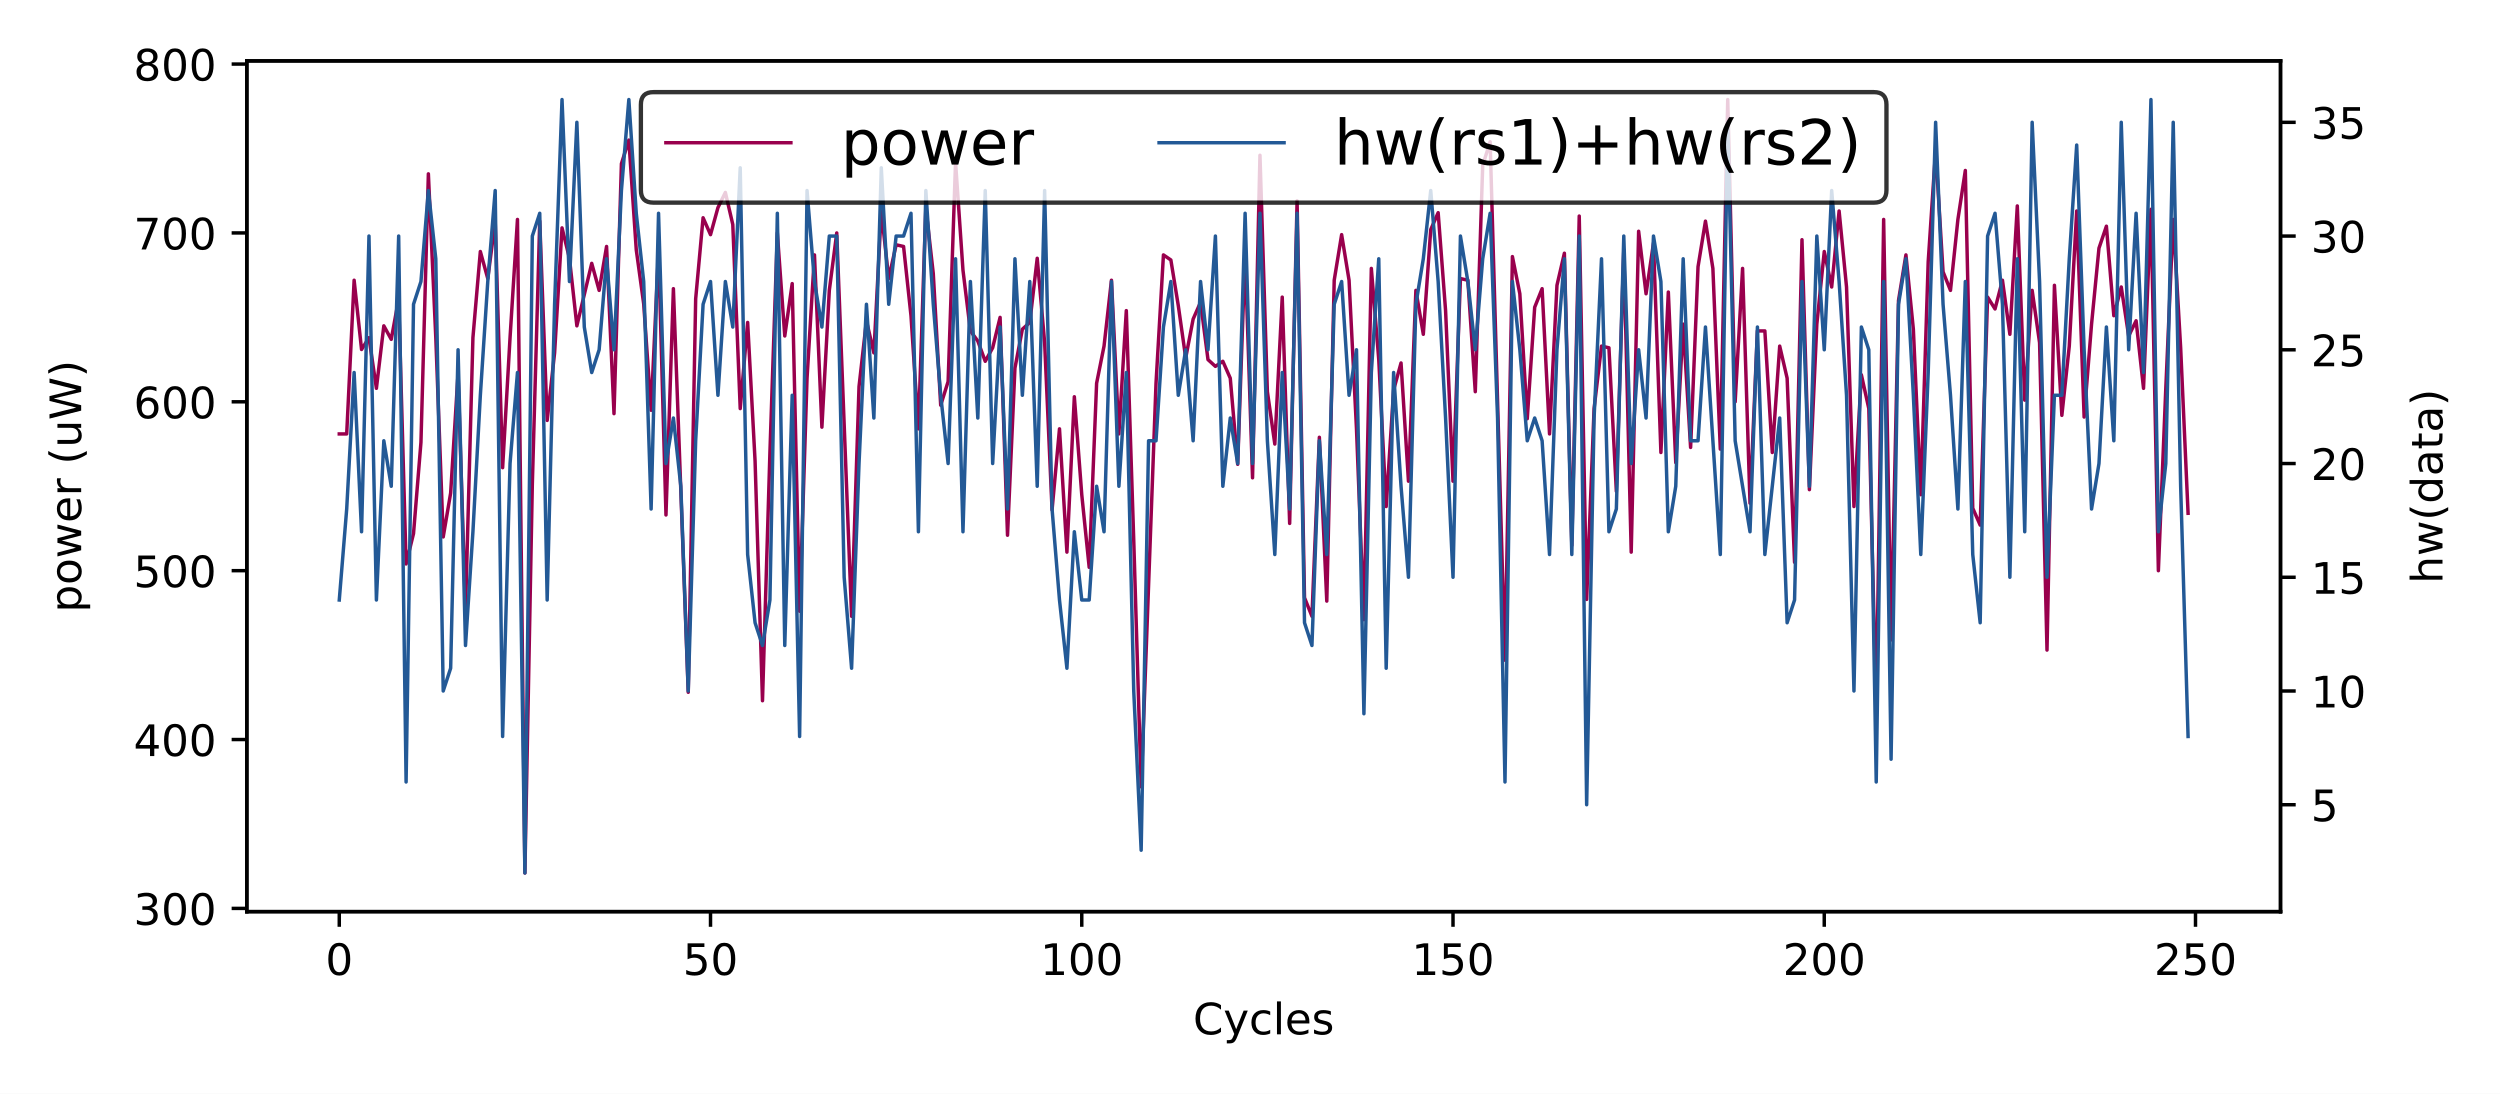
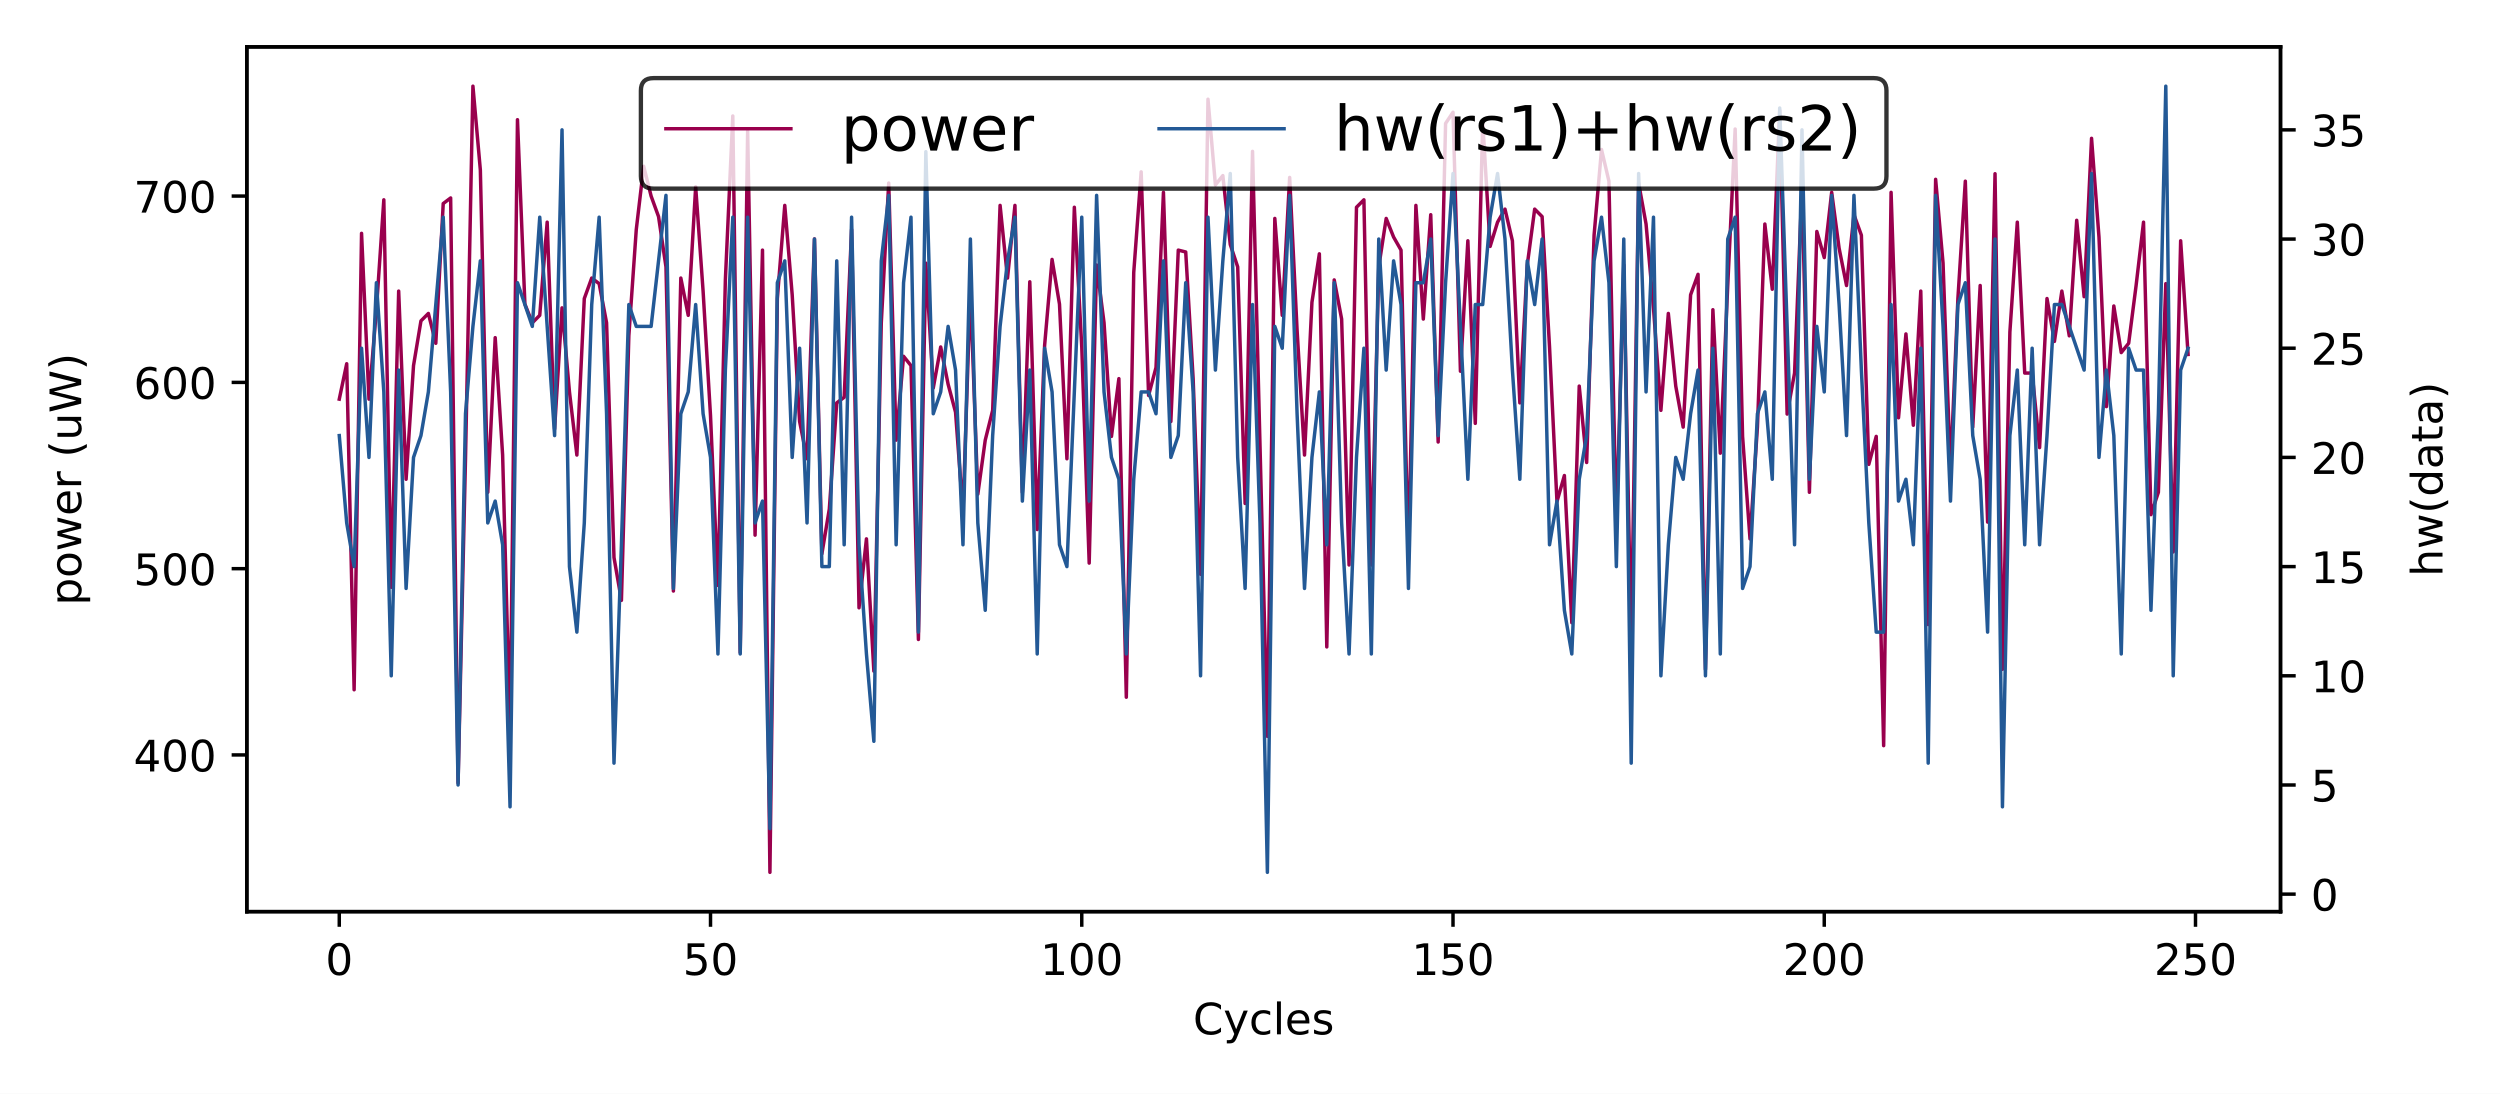
<svg xmlns="http://www.w3.org/2000/svg" xmlns:xlink="http://www.w3.org/1999/xlink" width="576pt" height="252pt" viewBox="0 0 576 252" version="1.1">
  <defs>
    <style type="text/css">*{stroke-linejoin: round; stroke-linecap: butt}</style>
  </defs>
  <g id="figure_1">
    <g id="patch_1">
      <path d="M 0 252  L 576 252  L 576 0  L 0 0  z " style="fill: #ffffff" />
    </g>
    <g id="axes_1">
      <g id="patch_2">
-         <path d="M 56.87 210.04  L 525.43 210.04  L 525.43 14.028  L 56.87 14.028  z " style="fill: #ffffff" />
+         <path d="M 56.87 210.04  L 525.43 210.04  L 525.43 10.8  L 56.87 10.8  z " style="fill: #ffffff" />
      </g>
      <g id="matplotlib.axis_1">
        <g id="xtick_1">
          <g id="line2d_1">
            <defs>
-               <path id="m84be1a6ef2" d="M 0 0  L 0 3.5  " style="stroke: #000000; stroke-width: 0.8" />
+               <path id="md2b910eed7" d="M 0 0  L 0 3.5  " style="stroke: #000000; stroke-width: 0.8" />
            </defs>
            <g>
-               <use xlink:href="#m84be1a6ef2" x="78.168" y="210.04" style="stroke: #000000; stroke-width: 0.8" />
+               <use xlink:href="#md2b910eed7" x="78.168" y="210.04" style="stroke: #000000; stroke-width: 0.8" />
            </g>
          </g>
          <g id="text_1">
            <text style="font: 10px 'DejaVu Sans', 'Bitstream Vera Sans', 'Computer Modern Sans Serif', 'Lucida Grande', 'Verdana', 'Geneva', 'Lucid', 'Arial', 'Helvetica', 'Avant Garde', sans-serif; text-anchor: middle" x="78.168" y="224.638" transform="rotate(-0 78.16818 224.6384)">0</text>
          </g>
        </g>
        <g id="xtick_2">
          <g id="line2d_2">
            <g>
-               <use xlink:href="#m84be1a6ef2" x="163.703" y="210.04" style="stroke: #000000; stroke-width: 0.8" />
+               <use xlink:href="#md2b910eed7" x="163.703" y="210.04" style="stroke: #000000; stroke-width: 0.8" />
            </g>
          </g>
          <g id="text_2">
            <text style="font: 10px 'DejaVu Sans', 'Bitstream Vera Sans', 'Computer Modern Sans Serif', 'Lucida Grande', 'Verdana', 'Geneva', 'Lucid', 'Arial', 'Helvetica', 'Avant Garde', sans-serif; text-anchor: middle" x="163.703" y="224.638" transform="rotate(-0 163.703 224.6384)">50</text>
          </g>
        </g>
        <g id="xtick_3">
          <g id="line2d_3">
            <g>
-               <use xlink:href="#m84be1a6ef2" x="249.238" y="210.04" style="stroke: #000000; stroke-width: 0.8" />
+               <use xlink:href="#md2b910eed7" x="249.238" y="210.04" style="stroke: #000000; stroke-width: 0.8" />
            </g>
          </g>
          <g id="text_3">
            <text style="font: 10px 'DejaVu Sans', 'Bitstream Vera Sans', 'Computer Modern Sans Serif', 'Lucida Grande', 'Verdana', 'Geneva', 'Lucid', 'Arial', 'Helvetica', 'Avant Garde', sans-serif; text-anchor: middle" x="249.238" y="224.638" transform="rotate(-0 249.2379 224.6384)">100</text>
          </g>
        </g>
        <g id="xtick_4">
          <g id="line2d_4">
            <g>
-               <use xlink:href="#m84be1a6ef2" x="334.773" y="210.04" style="stroke: #000000; stroke-width: 0.8" />
+               <use xlink:href="#md2b910eed7" x="334.773" y="210.04" style="stroke: #000000; stroke-width: 0.8" />
            </g>
          </g>
          <g id="text_4">
            <text style="font: 10px 'DejaVu Sans', 'Bitstream Vera Sans', 'Computer Modern Sans Serif', 'Lucida Grande', 'Verdana', 'Geneva', 'Lucid', 'Arial', 'Helvetica', 'Avant Garde', sans-serif; text-anchor: middle" x="334.773" y="224.638" transform="rotate(-0 334.7728 224.6384)">150</text>
          </g>
        </g>
        <g id="xtick_5">
          <g id="line2d_5">
            <g>
-               <use xlink:href="#m84be1a6ef2" x="420.308" y="210.04" style="stroke: #000000; stroke-width: 0.8" />
+               <use xlink:href="#md2b910eed7" x="420.308" y="210.04" style="stroke: #000000; stroke-width: 0.8" />
            </g>
          </g>
          <g id="text_5">
            <text style="font: 10px 'DejaVu Sans', 'Bitstream Vera Sans', 'Computer Modern Sans Serif', 'Lucida Grande', 'Verdana', 'Geneva', 'Lucid', 'Arial', 'Helvetica', 'Avant Garde', sans-serif; text-anchor: middle" x="420.308" y="224.638" transform="rotate(-0 420.3076 224.6384)">200</text>
          </g>
        </g>
        <g id="xtick_6">
          <g id="line2d_6">
            <g>
-               <use xlink:href="#m84be1a6ef2" x="505.843" y="210.04" style="stroke: #000000; stroke-width: 0.8" />
+               <use xlink:href="#md2b910eed7" x="505.843" y="210.04" style="stroke: #000000; stroke-width: 0.8" />
            </g>
          </g>
          <g id="text_6">
            <text style="font: 10px 'DejaVu Sans', 'Bitstream Vera Sans', 'Computer Modern Sans Serif', 'Lucida Grande', 'Verdana', 'Geneva', 'Lucid', 'Arial', 'Helvetica', 'Avant Garde', sans-serif; text-anchor: middle" x="505.843" y="224.638" transform="rotate(-0 505.8425 224.6384)">250</text>
          </g>
        </g>
        <g id="text_7">
          <text style="font: 10px 'DejaVu Sans', 'Bitstream Vera Sans', 'Computer Modern Sans Serif', 'Lucida Grande', 'Verdana', 'Geneva', 'Lucid', 'Arial', 'Helvetica', 'Avant Garde', sans-serif; text-anchor: middle" x="291.15" y="238.317" transform="rotate(-0 291.15 238.3166)">Cycles</text>
        </g>
      </g>
      <g id="matplotlib.axis_2">
        <g id="ytick_1">
          <g id="line2d_7">
            <defs>
-               <path id="m5d137168c8" d="M 0 0  L -3.5 0  " style="stroke: #000000; stroke-width: 0.8" />
+               <path id="ma30a23ffa2" d="M 0 0  L -3.5 0  " style="stroke: #000000; stroke-width: 0.8" />
            </defs>
            <g>
-               <use xlink:href="#m5d137168c8" x="56.87" y="209.301" style="stroke: #000000; stroke-width: 0.8" />
+               <use xlink:href="#ma30a23ffa2" x="56.87" y="173.943" style="stroke: #000000; stroke-width: 0.8" />
            </g>
          </g>
          <g id="text_8">
-             <text style="font: 10px 'DejaVu Sans', 'Bitstream Vera Sans', 'Computer Modern Sans Serif', 'Lucida Grande', 'Verdana', 'Geneva', 'Lucid', 'Arial', 'Helvetica', 'Avant Garde', sans-serif; text-anchor: end" x="49.87" y="213.1" transform="rotate(-0 49.87 213.1)">300</text>
+             <text style="font: 10px 'DejaVu Sans', 'Bitstream Vera Sans', 'Computer Modern Sans Serif', 'Lucida Grande', 'Verdana', 'Geneva', 'Lucid', 'Arial', 'Helvetica', 'Avant Garde', sans-serif; text-anchor: end" x="49.87" y="177.743" transform="rotate(-0 49.87 177.7425)">400</text>
          </g>
        </g>
        <g id="ytick_2">
          <g id="line2d_8">
            <g>
-               <use xlink:href="#m5d137168c8" x="56.87" y="170.394" style="stroke: #000000; stroke-width: 0.8" />
+               <use xlink:href="#ma30a23ffa2" x="56.87" y="131.022" style="stroke: #000000; stroke-width: 0.8" />
            </g>
          </g>
          <g id="text_9">
-             <text style="font: 10px 'DejaVu Sans', 'Bitstream Vera Sans', 'Computer Modern Sans Serif', 'Lucida Grande', 'Verdana', 'Geneva', 'Lucid', 'Arial', 'Helvetica', 'Avant Garde', sans-serif; text-anchor: end" x="49.87" y="174.193" transform="rotate(-0 49.87 174.1933)">400</text>
+             <text style="font: 10px 'DejaVu Sans', 'Bitstream Vera Sans', 'Computer Modern Sans Serif', 'Lucida Grande', 'Verdana', 'Geneva', 'Lucid', 'Arial', 'Helvetica', 'Avant Garde', sans-serif; text-anchor: end" x="49.87" y="134.821" transform="rotate(-0 49.87 134.8214)">500</text>
          </g>
        </g>
        <g id="ytick_3">
          <g id="line2d_9">
            <g>
-               <use xlink:href="#m5d137168c8" x="56.87" y="131.487" style="stroke: #000000; stroke-width: 0.8" />
+               <use xlink:href="#ma30a23ffa2" x="56.87" y="88.101" style="stroke: #000000; stroke-width: 0.8" />
            </g>
          </g>
          <g id="text_10">
-             <text style="font: 10px 'DejaVu Sans', 'Bitstream Vera Sans', 'Computer Modern Sans Serif', 'Lucida Grande', 'Verdana', 'Geneva', 'Lucid', 'Arial', 'Helvetica', 'Avant Garde', sans-serif; text-anchor: end" x="49.87" y="135.287" transform="rotate(-0 49.87 135.2867)">500</text>
+             <text style="font: 10px 'DejaVu Sans', 'Bitstream Vera Sans', 'Computer Modern Sans Serif', 'Lucida Grande', 'Verdana', 'Geneva', 'Lucid', 'Arial', 'Helvetica', 'Avant Garde', sans-serif; text-anchor: end" x="49.87" y="91.9" transform="rotate(-0 49.87 91.90022)">600</text>
          </g>
        </g>
        <g id="ytick_4">
          <g id="line2d_10">
            <g>
-               <use xlink:href="#m5d137168c8" x="56.87" y="92.581" style="stroke: #000000; stroke-width: 0.8" />
+               <use xlink:href="#ma30a23ffa2" x="56.87" y="45.18" style="stroke: #000000; stroke-width: 0.8" />
            </g>
          </g>
          <g id="text_11">
-             <text style="font: 10px 'DejaVu Sans', 'Bitstream Vera Sans', 'Computer Modern Sans Serif', 'Lucida Grande', 'Verdana', 'Geneva', 'Lucid', 'Arial', 'Helvetica', 'Avant Garde', sans-serif; text-anchor: end" x="49.87" y="96.38" transform="rotate(-0 49.87 96.37999)">600</text>
-           </g>
-         </g>
-         <g id="ytick_5">
-           <g id="line2d_11">
-             <g>
-               <use xlink:href="#m5d137168c8" x="56.87" y="53.674" style="stroke: #000000; stroke-width: 0.8" />
-             </g>
-           </g>
-           <g id="text_12">
-             <text style="font: 10px 'DejaVu Sans', 'Bitstream Vera Sans', 'Computer Modern Sans Serif', 'Lucida Grande', 'Verdana', 'Geneva', 'Lucid', 'Arial', 'Helvetica', 'Avant Garde', sans-serif; text-anchor: end" x="49.87" y="57.473" transform="rotate(-0 49.87 57.47332)">700</text>
-           </g>
-         </g>
-         <g id="ytick_6">
-           <g id="line2d_12">
-             <g>
-               <use xlink:href="#m5d137168c8" x="56.87" y="14.767" style="stroke: #000000; stroke-width: 0.8" />
-             </g>
-           </g>
-           <g id="text_13">
-             <text style="font: 10px 'DejaVu Sans', 'Bitstream Vera Sans', 'Computer Modern Sans Serif', 'Lucida Grande', 'Verdana', 'Geneva', 'Lucid', 'Arial', 'Helvetica', 'Avant Garde', sans-serif; text-anchor: end" x="49.87" y="18.567" transform="rotate(-0 49.87 18.56666)">800</text>
-           </g>
-         </g>
-         <g id="text_14">
-           <text style="font: 10px 'DejaVu Sans', 'Bitstream Vera Sans', 'Computer Modern Sans Serif', 'Lucida Grande', 'Verdana', 'Geneva', 'Lucid', 'Arial', 'Helvetica', 'Avant Garde', sans-serif; text-anchor: middle" x="18.703" y="112.034" transform="rotate(-90 18.70281 112.0341)">power (uW)</text>
-         </g>
-       </g>
-       <g id="line2d_13">
-         <path d="M 78.168 99.973  L 79.879 99.973  L 81.59 64.568  L 83.3 80.52  L 85.011 77.796  L 86.722 89.468  L 88.432 75.073  L 90.143 78.185  L 91.854 68.848  L 93.564 129.931  L 95.275 122.928  L 96.986 101.918  L 98.697 40.057  L 100.407 77.796  L 102.118 123.706  L 103.829 113.59  L 105.539 85.967  L 107.25 140.825  L 108.961 77.796  L 110.671 57.954  L 112.382 64.179  L 114.093 50.951  L 115.804 107.754  L 117.514 77.796  L 119.225 50.562  L 120.936 201.13  L 122.646 111.645  L 124.357 50.951  L 126.068 96.861  L 127.778 81.298  L 129.489 52.507  L 131.2 59.51  L 132.91 75.073  L 136.332 60.677  L 138.043 66.902  L 139.753 56.787  L 141.464 95.304  L 143.175 37.722  L 144.885 32.275  L 146.596 57.565  L 148.307 70.015  L 150.017 94.526  L 151.728 57.565  L 153.439 118.648  L 155.15 66.513  L 158.571 159.5  L 160.282 68.848  L 161.992 50.173  L 163.703 54.063  L 165.414 47.838  L 167.124 44.337  L 168.835 51.729  L 170.546 94.137  L 172.257 74.295  L 173.967 106.198  L 175.678 161.446  L 177.389 104.253  L 179.099 53.674  L 180.81 77.407  L 182.521 65.346  L 184.231 140.825  L 185.942 87.134  L 187.653 58.732  L 189.364 98.417  L 191.074 66.902  L 192.785 53.674  L 196.206 141.992  L 197.917 89.079  L 199.628 73.906  L 201.338 81.298  L 203.049 48.616  L 204.76 64.179  L 206.47 56.398  L 208.181 56.787  L 209.892 72.738  L 211.603 98.806  L 213.313 47.838  L 215.024 63.012  L 216.735 93.359  L 218.445 87.912  L 220.156 37.333  L 221.867 62.234  L 223.577 76.24  L 225.288 78.574  L 226.999 83.243  L 228.71 80.131  L 230.42 73.127  L 232.131 123.317  L 233.842 84.799  L 235.552 75.851  L 237.263 74.295  L 238.974 59.51  L 240.684 78.963  L 242.395 117.481  L 244.106 98.806  L 245.817 127.208  L 247.527 91.414  L 249.238 113.979  L 250.949 130.709  L 252.659 88.301  L 254.37 79.742  L 256.081 64.568  L 257.791 99.973  L 259.502 71.571  L 261.213 124.484  L 262.923 181.288  L 266.345 88.301  L 268.056 58.732  L 269.766 59.899  L 271.477 70.404  L 273.188 82.465  L 274.898 73.517  L 276.609 69.626  L 278.32 82.854  L 280.03 84.41  L 281.741 83.243  L 283.452 87.134  L 285.163 106.976  L 286.873 58.343  L 288.584 110.089  L 290.295 35.777  L 292.005 90.246  L 293.716 102.307  L 295.427 68.459  L 297.137 120.594  L 298.848 46.282  L 300.559 137.713  L 302.27 141.992  L 303.98 100.751  L 305.691 138.491  L 307.402 64.568  L 309.112 54.063  L 310.823 64.568  L 312.534 98.806  L 314.244 142.77  L 315.955 61.845  L 317.666 82.854  L 319.377 116.703  L 321.087 89.857  L 322.798 83.632  L 324.509 110.867  L 326.219 66.902  L 327.93 77.018  L 329.641 52.896  L 331.351 49.005  L 333.062 71.571  L 334.773 110.867  L 336.483 64.179  L 338.194 64.568  L 339.905 90.246  L 341.616 38.111  L 343.326 32.665  L 346.748 152.108  L 348.458 59.121  L 350.169 67.681  L 351.88 96.471  L 353.59 70.793  L 355.301 66.513  L 357.012 99.973  L 358.723 65.735  L 360.433 58.343  L 362.144 125.651  L 363.855 49.783  L 365.565 138.102  L 367.276 94.137  L 368.987 79.742  L 370.697 80.131  L 372.408 113.201  L 374.119 57.565  L 375.83 127.208  L 377.54 53.285  L 379.251 67.681  L 380.962 56.009  L 382.672 104.253  L 384.383 67.291  L 386.094 106.587  L 387.804 74.684  L 389.515 103.086  L 391.226 61.455  L 392.936 50.951  L 394.647 61.845  L 396.358 103.475  L 398.069 22.938  L 399.779 92.581  L 401.49 61.845  L 403.201 115.925  L 404.911 76.24  L 406.622 76.24  L 408.333 104.253  L 410.043 79.742  L 411.754 87.134  L 413.465 129.542  L 415.176 55.23  L 416.886 112.812  L 418.597 74.684  L 420.308 57.954  L 422.018 66.124  L 423.729 48.616  L 425.44 66.124  L 427.15 116.703  L 428.861 86.356  L 430.572 94.137  L 432.283 163.78  L 433.993 50.562  L 435.704 147.439  L 437.415 69.237  L 439.125 58.732  L 440.836 75.851  L 442.547 113.979  L 444.257 60.288  L 445.968 34.61  L 447.679 62.623  L 449.39 66.902  L 451.1 50.562  L 452.811 39.279  L 454.522 117.092  L 456.232 120.983  L 457.943 68.459  L 459.654 71.182  L 461.364 64.568  L 463.075 77.018  L 464.786 47.449  L 466.496 92.192  L 468.207 66.902  L 469.918 78.963  L 471.629 149.774  L 473.339 65.735  L 475.05 95.693  L 476.761 79.742  L 478.471 48.616  L 480.182 96.082  L 481.893 74.684  L 483.603 57.176  L 485.314 52.118  L 487.025 72.738  L 488.736 66.124  L 490.446 77.407  L 492.157 73.906  L 493.868 89.468  L 495.578 48.227  L 497.289 131.487  L 499 89.468  L 500.71 50.562  L 502.421 80.131  L 504.132 118.259  L 504.132 118.259  " clip-path="url(#pc705cc3ab3)" style="fill: none; stroke: #99004d; stroke-width: 0.8; stroke-linecap: square" />
+             <text style="font: 10px 'DejaVu Sans', 'Bitstream Vera Sans', 'Computer Modern Sans Serif', 'Lucida Grande', 'Verdana', 'Geneva', 'Lucid', 'Arial', 'Helvetica', 'Avant Garde', sans-serif; text-anchor: end" x="49.87" y="48.979" transform="rotate(-0 49.87 48.97906)">700</text>
+           </g>
+         </g>
+         <g id="text_12">
+           <text style="font: 10px 'DejaVu Sans', 'Bitstream Vera Sans', 'Computer Modern Sans Serif', 'Lucida Grande', 'Verdana', 'Geneva', 'Lucid', 'Arial', 'Helvetica', 'Avant Garde', sans-serif; text-anchor: middle" x="18.703" y="110.42" transform="rotate(-90 18.70281 110.42)">power (uW)</text>
+         </g>
+       </g>
+       <g id="line2d_11">
+         <path d="M 78.168 91.964  L 79.879 83.809  L 81.59 158.921  L 83.3 53.764  L 85.011 91.964  L 86.722 71.362  L 88.432 46.038  L 90.143 135.314  L 91.854 67.07  L 93.564 110.42  L 95.275 84.238  L 96.986 73.937  L 98.697 72.22  L 100.407 79.088  L 102.118 46.897  L 103.829 45.609  L 105.539 180.381  L 107.25 105.699  L 108.961 19.856  L 110.671 39.171  L 112.382 113.424  L 114.093 77.8  L 115.804 104.84  L 117.514 168.364  L 119.225 27.582  L 120.936 70.074  L 122.646 74.366  L 124.357 72.649  L 126.068 51.189  L 127.778 98.831  L 129.489 70.933  L 131.2 90.247  L 132.91 104.84  L 134.621 68.786  L 136.332 64.065  L 138.043 65.353  L 139.753 74.366  L 141.464 128.447  L 143.175 138.319  L 144.885 77.371  L 146.596 52.906  L 148.307 38.312  L 150.017 45.18  L 151.728 49.901  L 153.439 61.49  L 155.15 136.173  L 156.86 64.065  L 158.571 72.649  L 160.282 43.034  L 161.992 67.07  L 163.703 95.827  L 165.414 134.885  L 167.124 64.494  L 168.835 26.724  L 170.546 150.337  L 172.257 30.157  L 173.967 123.296  L 175.678 57.627  L 177.389 200.984  L 179.099 68.786  L 180.81 47.326  L 182.521 67.928  L 184.231 97.114  L 185.942 105.699  L 187.653 55.052  L 189.364 127.588  L 191.074 117.287  L 192.785 92.822  L 194.496 91.535  L 196.206 52.906  L 197.917 140.036  L 199.628 124.155  L 201.338 154.629  L 203.049 74.366  L 204.76 42.175  L 206.47 101.407  L 208.181 82.092  L 209.892 84.238  L 211.603 147.332  L 213.313 60.631  L 215.024 89.389  L 216.735 79.946  L 218.445 88.53  L 220.156 94.968  L 221.867 118.146  L 223.577 66.64  L 225.288 113.854  L 226.999 101.407  L 228.71 94.539  L 230.42 47.326  L 232.131 64.065  L 233.842 47.326  L 235.552 113.424  L 237.263 64.924  L 238.974 122.009  L 240.684 79.517  L 242.395 59.773  L 244.106 70.074  L 245.817 105.699  L 247.527 47.755  L 249.238 79.946  L 250.949 129.735  L 252.659 61.061  L 254.37 74.366  L 256.081 100.548  L 257.791 87.243  L 259.502 160.638  L 261.213 62.778  L 262.923 39.6  L 264.634 91.105  L 266.345 84.667  L 268.056 44.321  L 269.766 97.114  L 271.477 57.627  L 273.188 58.056  L 274.898 87.243  L 276.609 132.31  L 278.32 22.861  L 280.03 42.605  L 281.741 40.459  L 283.452 56.339  L 285.163 61.49  L 286.873 116  L 288.584 34.879  L 292.005 169.651  L 293.716 50.33  L 295.427 72.649  L 297.137 40.888  L 298.848 76.083  L 300.559 104.84  L 302.27 69.645  L 303.98 58.485  L 305.691 149.049  L 307.402 64.494  L 309.112 73.508  L 310.823 130.164  L 312.534 47.755  L 314.244 46.038  L 315.955 130.164  L 317.666 61.49  L 319.377 50.33  L 321.087 54.622  L 322.798 57.627  L 324.509 128.876  L 326.219 47.326  L 327.93 73.508  L 329.641 49.472  L 331.351 101.836  L 333.062 28.441  L 334.773 25.865  L 336.483 85.526  L 338.194 55.481  L 339.905 97.544  L 341.616 28.011  L 343.326 56.769  L 345.037 51.189  L 346.748 48.184  L 348.458 55.481  L 350.169 92.822  L 351.88 61.061  L 353.59 48.184  L 355.301 49.901  L 357.012 79.946  L 358.723 115.571  L 360.433 109.562  L 362.144 143.469  L 363.855 88.959  L 365.565 106.557  L 367.276 54.193  L 368.987 34.45  L 370.697 41.746  L 372.408 122.009  L 374.119 61.061  L 375.83 149.049  L 377.54 42.175  L 379.251 51.618  L 380.962 70.933  L 382.672 94.539  L 384.383 72.22  L 386.094 88.959  L 387.804 98.402  L 389.515 67.928  L 391.226 63.207  L 392.936 154.2  L 394.647 71.362  L 396.358 104.411  L 398.069 65.782  L 399.779 29.728  L 401.49 100.548  L 403.201 124.155  L 404.911 98.402  L 406.622 51.618  L 408.333 66.64  L 410.043 25.436  L 411.754 95.398  L 413.465 85.955  L 415.176 43.034  L 416.886 113.424  L 418.597 53.335  L 420.308 59.344  L 422.018 44.321  L 423.729 57.198  L 425.44 65.782  L 427.15 49.472  L 428.861 54.193  L 430.572 106.986  L 432.283 100.548  L 433.993 171.797  L 435.704 44.321  L 437.415 96.256  L 439.125 76.941  L 440.836 97.973  L 442.547 67.07  L 444.257 143.899  L 445.968 41.317  L 447.679 60.631  L 449.39 108.703  L 451.1 68.786  L 452.811 41.746  L 454.522 98.402  L 456.232 65.782  L 457.943 120.292  L 459.654 40.029  L 461.364 154.2  L 463.075 76.512  L 464.786 51.189  L 466.496 85.955  L 468.207 85.955  L 469.918 103.123  L 471.629 68.786  L 473.339 78.658  L 475.05 67.07  L 476.761 77.371  L 478.471 50.76  L 480.182 68.357  L 481.893 31.874  L 483.603 54.622  L 485.314 93.681  L 487.025 70.503  L 488.736 81.234  L 490.446 79.088  L 492.157 65.782  L 493.868 51.189  L 495.578 118.575  L 497.289 113.424  L 499 65.353  L 500.71 127.159  L 502.421 55.481  L 504.132 81.663  L 504.132 81.663  " clip-path="url(#pf637caf01a)" style="fill: none; stroke: #99004d; stroke-width: 0.8; stroke-linecap: square" />
      </g>
      <g id="patch_3">
-         <path d="M 56.87 210.04  L 56.87 14.028  " style="fill: none; stroke: #000000; stroke-width: 0.8; stroke-linejoin: miter; stroke-linecap: square" />
+         <path d="M 56.87 210.04  L 56.87 10.8  " style="fill: none; stroke: #000000; stroke-width: 0.8; stroke-linejoin: miter; stroke-linecap: square" />
      </g>
      <g id="patch_4">
-         <path d="M 525.43 210.04  L 525.43 14.028  " style="fill: none; stroke: #000000; stroke-width: 0.8; stroke-linejoin: miter; stroke-linecap: square" />
+         <path d="M 525.43 210.04  L 525.43 10.8  " style="fill: none; stroke: #000000; stroke-width: 0.8; stroke-linejoin: miter; stroke-linecap: square" />
      </g>
      <g id="patch_5">
        <path d="M 56.87 210.04  L 525.43 210.04  " style="fill: none; stroke: #000000; stroke-width: 0.8; stroke-linejoin: miter; stroke-linecap: square" />
      </g>
      <g id="patch_6">
-         <path d="M 56.87 14.028  L 525.43 14.028  " style="fill: none; stroke: #000000; stroke-width: 0.8; stroke-linejoin: miter; stroke-linecap: square" />
+         <path d="M 56.87 10.8  L 525.43 10.8  " style="fill: none; stroke: #000000; stroke-width: 0.8; stroke-linejoin: miter; stroke-linecap: square" />
      </g>
    </g>
    <g id="axes_2">
      <g id="matplotlib.axis_3">
+         <g id="ytick_5">
+           <g id="line2d_12">
+             <defs>
+               <path id="m49858a5847" d="M 0 0  L 3.5 0  " style="stroke: #000000; stroke-width: 0.8" />
+             </defs>
+             <g>
+               <use xlink:href="#m49858a5847" x="525.43" y="206.015" style="stroke: #000000; stroke-width: 0.8" />
+             </g>
+           </g>
+           <g id="text_13">
+             <text style="font: 10px 'DejaVu Sans', 'Bitstream Vera Sans', 'Computer Modern Sans Serif', 'Lucida Grande', 'Verdana', 'Geneva', 'Lucid', 'Arial', 'Helvetica', 'Avant Garde', sans-serif; text-anchor: start" x="532.43" y="209.814" transform="rotate(-0 532.43 209.8142)">0</text>
+           </g>
+         </g>
+         <g id="ytick_6">
+           <g id="line2d_13">
+             <g>
+               <use xlink:href="#m49858a5847" x="525.43" y="180.858" style="stroke: #000000; stroke-width: 0.8" />
+             </g>
+           </g>
+           <g id="text_14">
+             <text style="font: 10px 'DejaVu Sans', 'Bitstream Vera Sans', 'Computer Modern Sans Serif', 'Lucida Grande', 'Verdana', 'Geneva', 'Lucid', 'Arial', 'Helvetica', 'Avant Garde', sans-serif; text-anchor: start" x="532.43" y="184.658" transform="rotate(-0 532.43 184.6576)">5</text>
+           </g>
+         </g>
        <g id="ytick_7">
          <g id="line2d_14">
-             <defs>
-               <path id="m10a5614b62" d="M 0 0  L 3.5 0  " style="stroke: #000000; stroke-width: 0.8" />
-             </defs>
-             <g>
-               <use xlink:href="#m10a5614b62" x="525.43" y="185.408" style="stroke: #000000; stroke-width: 0.8" />
+             <g>
+               <use xlink:href="#m49858a5847" x="525.43" y="155.702" style="stroke: #000000; stroke-width: 0.8" />
            </g>
          </g>
          <g id="text_15">
-             <text style="font: 10px 'DejaVu Sans', 'Bitstream Vera Sans', 'Computer Modern Sans Serif', 'Lucida Grande', 'Verdana', 'Geneva', 'Lucid', 'Arial', 'Helvetica', 'Avant Garde', sans-serif; text-anchor: start" x="532.43" y="189.207" transform="rotate(-0 532.43 189.2067)">5</text>
+             <text style="font: 10px 'DejaVu Sans', 'Bitstream Vera Sans', 'Computer Modern Sans Serif', 'Lucida Grande', 'Verdana', 'Geneva', 'Lucid', 'Arial', 'Helvetica', 'Avant Garde', sans-serif; text-anchor: start" x="532.43" y="159.501" transform="rotate(-0 532.43 159.501)">10</text>
          </g>
        </g>
        <g id="ytick_8">
          <g id="line2d_15">
            <g>
-               <use xlink:href="#m10a5614b62" x="525.43" y="159.203" style="stroke: #000000; stroke-width: 0.8" />
+               <use xlink:href="#m49858a5847" x="525.43" y="130.545" style="stroke: #000000; stroke-width: 0.8" />
            </g>
          </g>
          <g id="text_16">
-             <text style="font: 10px 'DejaVu Sans', 'Bitstream Vera Sans', 'Computer Modern Sans Serif', 'Lucida Grande', 'Verdana', 'Geneva', 'Lucid', 'Arial', 'Helvetica', 'Avant Garde', sans-serif; text-anchor: start" x="532.43" y="163.002" transform="rotate(-0 532.43 163.0019)">10</text>
+             <text style="font: 10px 'DejaVu Sans', 'Bitstream Vera Sans', 'Computer Modern Sans Serif', 'Lucida Grande', 'Verdana', 'Geneva', 'Lucid', 'Arial', 'Helvetica', 'Avant Garde', sans-serif; text-anchor: start" x="532.43" y="134.344" transform="rotate(-0 532.43 134.3445)">15</text>
          </g>
        </g>
        <g id="ytick_9">
          <g id="line2d_16">
            <g>
-               <use xlink:href="#m10a5614b62" x="525.43" y="132.998" style="stroke: #000000; stroke-width: 0.8" />
+               <use xlink:href="#m49858a5847" x="525.43" y="105.389" style="stroke: #000000; stroke-width: 0.8" />
            </g>
          </g>
          <g id="text_17">
-             <text style="font: 10px 'DejaVu Sans', 'Bitstream Vera Sans', 'Computer Modern Sans Serif', 'Lucida Grande', 'Verdana', 'Geneva', 'Lucid', 'Arial', 'Helvetica', 'Avant Garde', sans-serif; text-anchor: start" x="532.43" y="136.797" transform="rotate(-0 532.43 136.7972)">15</text>
+             <text style="font: 10px 'DejaVu Sans', 'Bitstream Vera Sans', 'Computer Modern Sans Serif', 'Lucida Grande', 'Verdana', 'Geneva', 'Lucid', 'Arial', 'Helvetica', 'Avant Garde', sans-serif; text-anchor: start" x="532.43" y="109.188" transform="rotate(-0 532.43 109.1879)">20</text>
          </g>
        </g>
        <g id="ytick_10">
          <g id="line2d_17">
            <g>
-               <use xlink:href="#m10a5614b62" x="525.43" y="106.793" style="stroke: #000000; stroke-width: 0.8" />
+               <use xlink:href="#m49858a5847" x="525.43" y="80.232" style="stroke: #000000; stroke-width: 0.8" />
            </g>
          </g>
          <g id="text_18">
-             <text style="font: 10px 'DejaVu Sans', 'Bitstream Vera Sans', 'Computer Modern Sans Serif', 'Lucida Grande', 'Verdana', 'Geneva', 'Lucid', 'Arial', 'Helvetica', 'Avant Garde', sans-serif; text-anchor: start" x="532.43" y="110.592" transform="rotate(-0 532.43 110.5924)">20</text>
+             <text style="font: 10px 'DejaVu Sans', 'Bitstream Vera Sans', 'Computer Modern Sans Serif', 'Lucida Grande', 'Verdana', 'Geneva', 'Lucid', 'Arial', 'Helvetica', 'Avant Garde', sans-serif; text-anchor: start" x="532.43" y="84.031" transform="rotate(-0 532.43 84.03134)">25</text>
          </g>
        </g>
        <g id="ytick_11">
          <g id="line2d_18">
            <g>
-               <use xlink:href="#m10a5614b62" x="525.43" y="80.588" style="stroke: #000000; stroke-width: 0.8" />
+               <use xlink:href="#m49858a5847" x="525.43" y="55.076" style="stroke: #000000; stroke-width: 0.8" />
            </g>
          </g>
          <g id="text_19">
-             <text style="font: 10px 'DejaVu Sans', 'Bitstream Vera Sans', 'Computer Modern Sans Serif', 'Lucida Grande', 'Verdana', 'Geneva', 'Lucid', 'Arial', 'Helvetica', 'Avant Garde', sans-serif; text-anchor: start" x="532.43" y="84.388" transform="rotate(-0 532.43 84.38758)">25</text>
+             <text style="font: 10px 'DejaVu Sans', 'Bitstream Vera Sans', 'Computer Modern Sans Serif', 'Lucida Grande', 'Verdana', 'Geneva', 'Lucid', 'Arial', 'Helvetica', 'Avant Garde', sans-serif; text-anchor: start" x="532.43" y="58.875" transform="rotate(-0 532.43 58.87477)">30</text>
          </g>
        </g>
        <g id="ytick_12">
          <g id="line2d_19">
            <g>
-               <use xlink:href="#m10a5614b62" x="525.43" y="54.384" style="stroke: #000000; stroke-width: 0.8" />
+               <use xlink:href="#m49858a5847" x="525.43" y="29.919" style="stroke: #000000; stroke-width: 0.8" />
            </g>
          </g>
          <g id="text_20">
-             <text style="font: 10px 'DejaVu Sans', 'Bitstream Vera Sans', 'Computer Modern Sans Serif', 'Lucida Grande', 'Verdana', 'Geneva', 'Lucid', 'Arial', 'Helvetica', 'Avant Garde', sans-serif; text-anchor: start" x="532.43" y="58.183" transform="rotate(-0 532.43 58.1828)">30</text>
-           </g>
-         </g>
-         <g id="ytick_13">
-           <g id="line2d_20">
-             <g>
-               <use xlink:href="#m10a5614b62" x="525.43" y="28.179" style="stroke: #000000; stroke-width: 0.8" />
-             </g>
-           </g>
-           <g id="text_21">
-             <text style="font: 10px 'DejaVu Sans', 'Bitstream Vera Sans', 'Computer Modern Sans Serif', 'Lucida Grande', 'Verdana', 'Geneva', 'Lucid', 'Arial', 'Helvetica', 'Avant Garde', sans-serif; text-anchor: start" x="532.43" y="31.978" transform="rotate(-0 532.43 31.97801)">35</text>
-           </g>
-         </g>
-         <g id="text_22">
-           <text style="font: 10px 'DejaVu Sans', 'Bitstream Vera Sans', 'Computer Modern Sans Serif', 'Lucida Grande', 'Verdana', 'Geneva', 'Lucid', 'Arial', 'Helvetica', 'Avant Garde', sans-serif; text-anchor: middle" x="562.753" y="112.034" transform="rotate(-90 562.7534 112.0341)">hw(data)</text>
-         </g>
-       </g>
-       <g id="line2d_21">
-         <path d="M 78.168 138.239  L 79.879 117.275  L 81.59 85.829  L 83.3 122.516  L 85.011 54.384  L 86.722 138.239  L 88.432 101.552  L 90.143 112.034  L 91.854 54.384  L 93.564 180.167  L 95.275 70.106  L 96.986 64.865  L 98.697 43.902  L 100.407 59.625  L 102.118 159.203  L 103.829 153.962  L 105.539 80.588  L 107.25 148.721  L 108.961 122.516  L 110.671 91.07  L 112.382 64.865  L 114.093 43.902  L 115.804 169.685  L 117.514 106.793  L 119.225 85.829  L 120.936 201.13  L 122.646 54.384  L 124.357 49.143  L 126.068 138.239  L 127.778 70.106  L 129.489 22.938  L 131.2 64.865  L 132.91 28.179  L 134.621 75.347  L 136.332 85.829  L 138.043 80.588  L 139.753 59.625  L 141.464 80.588  L 143.175 43.902  L 144.885 22.938  L 146.596 49.143  L 148.307 64.865  L 150.017 117.275  L 151.728 49.143  L 153.439 106.793  L 155.15 96.311  L 156.86 112.034  L 158.571 159.203  L 160.282 101.552  L 161.992 70.106  L 163.703 64.865  L 165.414 91.07  L 167.124 64.865  L 168.835 75.347  L 170.546 38.661  L 172.257 127.757  L 173.967 143.48  L 175.678 148.721  L 177.389 138.239  L 179.099 49.143  L 180.81 148.721  L 182.521 91.07  L 184.231 169.685  L 185.942 43.902  L 187.653 64.865  L 189.364 75.347  L 191.074 54.384  L 192.785 54.384  L 194.496 132.998  L 196.206 153.962  L 197.917 106.793  L 199.628 70.106  L 201.338 96.311  L 203.049 38.661  L 204.76 70.106  L 206.47 54.384  L 208.181 54.384  L 209.892 49.143  L 211.603 122.516  L 213.313 43.902  L 215.024 70.106  L 216.735 91.07  L 218.445 106.793  L 220.156 59.625  L 221.867 122.516  L 223.577 64.865  L 225.288 96.311  L 226.999 43.902  L 228.71 106.793  L 230.42 75.347  L 232.131 117.275  L 233.842 59.625  L 235.552 91.07  L 237.263 64.865  L 238.974 112.034  L 240.684 43.902  L 242.395 117.275  L 244.106 138.239  L 245.817 153.962  L 247.527 122.516  L 249.238 138.239  L 250.949 138.239  L 252.659 112.034  L 254.37 122.516  L 256.081 64.865  L 257.791 112.034  L 259.502 85.829  L 261.213 159.203  L 262.923 195.889  L 264.634 101.552  L 266.345 101.552  L 268.056 75.347  L 269.766 64.865  L 271.477 91.07  L 273.188 80.588  L 274.898 101.552  L 276.609 64.865  L 278.32 80.588  L 280.03 54.384  L 281.741 112.034  L 283.452 96.311  L 285.163 106.793  L 286.873 49.143  L 288.584 106.793  L 290.295 49.143  L 292.005 101.552  L 293.716 127.757  L 295.427 85.829  L 297.137 117.275  L 298.848 49.143  L 300.559 143.48  L 302.27 148.721  L 303.98 101.552  L 305.691 127.757  L 307.402 70.106  L 309.112 64.865  L 310.823 91.07  L 312.534 80.588  L 314.244 164.444  L 315.955 85.829  L 317.666 59.625  L 319.377 153.962  L 321.087 85.829  L 322.798 112.034  L 324.509 132.998  L 326.219 70.106  L 327.93 59.625  L 329.641 43.902  L 331.351 64.865  L 333.062 96.311  L 334.773 132.998  L 336.483 54.384  L 338.194 64.865  L 339.905 80.588  L 341.616 59.625  L 343.326 49.143  L 345.037 96.311  L 346.748 180.167  L 348.458 64.865  L 350.169 80.588  L 351.88 101.552  L 353.59 96.311  L 355.301 101.552  L 357.012 127.757  L 358.723 80.588  L 360.433 59.625  L 362.144 127.757  L 363.855 54.384  L 365.565 185.408  L 367.276 96.311  L 368.987 59.625  L 370.697 122.516  L 372.408 117.275  L 374.119 54.384  L 375.83 106.793  L 377.54 80.588  L 379.251 96.311  L 380.962 54.384  L 382.672 64.865  L 384.383 122.516  L 386.094 112.034  L 387.804 59.625  L 389.515 101.552  L 391.226 101.552  L 392.936 75.347  L 396.358 127.757  L 398.069 28.179  L 399.779 101.552  L 403.201 122.516  L 404.911 75.347  L 406.622 127.757  L 410.043 96.311  L 411.754 143.48  L 413.465 138.239  L 415.176 64.865  L 416.886 112.034  L 418.597 54.384  L 420.308 80.588  L 422.018 43.902  L 423.729 64.865  L 425.44 91.07  L 427.15 159.203  L 428.861 75.347  L 430.572 80.588  L 432.283 180.167  L 433.993 64.865  L 435.704 174.926  L 437.415 70.106  L 439.125 59.625  L 440.836 91.07  L 442.547 127.757  L 444.257 85.829  L 445.968 28.179  L 447.679 70.106  L 449.39 91.07  L 451.1 117.275  L 452.811 64.865  L 454.522 127.757  L 456.232 143.48  L 457.943 54.384  L 459.654 49.143  L 461.364 70.106  L 463.075 132.998  L 464.786 59.625  L 466.496 122.516  L 468.207 28.179  L 469.918 64.865  L 471.629 132.998  L 473.339 91.07  L 475.05 91.07  L 476.761 59.625  L 478.471 33.42  L 480.182 80.588  L 481.893 117.275  L 483.603 106.793  L 485.314 75.347  L 487.025 101.552  L 488.736 28.179  L 490.446 80.588  L 492.157 49.143  L 493.868 85.829  L 495.578 22.938  L 497.289 122.516  L 499 106.793  L 500.71 28.179  L 502.421 112.034  L 504.132 169.685  L 504.132 169.685  " clip-path="url(#pc705cc3ab3)" style="fill: none; stroke: #235996; stroke-width: 0.8; stroke-linecap: square" />
+             <text style="font: 10px 'DejaVu Sans', 'Bitstream Vera Sans', 'Computer Modern Sans Serif', 'Lucida Grande', 'Verdana', 'Geneva', 'Lucid', 'Arial', 'Helvetica', 'Avant Garde', sans-serif; text-anchor: start" x="532.43" y="33.718" transform="rotate(-0 532.43 33.71821)">35</text>
+           </g>
+         </g>
+         <g id="text_21">
+           <text style="font: 10px 'DejaVu Sans', 'Bitstream Vera Sans', 'Computer Modern Sans Serif', 'Lucida Grande', 'Verdana', 'Geneva', 'Lucid', 'Arial', 'Helvetica', 'Avant Garde', sans-serif; text-anchor: middle" x="562.753" y="110.42" transform="rotate(-90 562.7534 110.42)">hw(data)</text>
+         </g>
+       </g>
+       <g id="line2d_20">
+         <path d="M 78.168 100.357  L 79.879 120.483  L 81.59 130.545  L 83.3 80.232  L 85.011 105.389  L 86.722 65.138  L 88.432 90.295  L 90.143 155.702  L 91.854 85.263  L 93.564 135.577  L 95.275 105.389  L 96.986 100.357  L 98.697 90.295  L 102.118 50.044  L 103.829 90.295  L 105.539 180.858  L 107.25 95.326  L 108.961 75.201  L 110.671 60.107  L 112.382 120.483  L 114.093 115.451  L 115.804 125.514  L 117.514 185.89  L 119.225 65.138  L 122.646 75.201  L 124.357 50.044  L 127.778 100.357  L 129.489 29.919  L 131.2 130.545  L 132.91 145.639  L 134.621 120.483  L 136.332 70.169  L 138.043 50.044  L 139.753 95.326  L 141.464 175.827  L 143.175 125.514  L 144.885 70.169  L 146.596 75.201  L 150.017 75.201  L 153.439 45.013  L 155.15 135.577  L 156.86 95.326  L 158.571 90.295  L 160.282 70.169  L 161.992 95.326  L 163.703 105.389  L 165.414 150.671  L 167.124 85.263  L 168.835 50.044  L 170.546 150.671  L 172.257 50.044  L 173.967 120.483  L 175.678 115.451  L 177.389 190.921  L 179.099 65.138  L 180.81 60.107  L 182.521 105.389  L 184.231 80.232  L 185.942 120.483  L 187.653 55.076  L 189.364 130.545  L 191.074 130.545  L 192.785 60.107  L 194.496 125.514  L 196.206 50.044  L 197.917 125.514  L 199.628 150.671  L 201.338 170.796  L 203.049 60.107  L 204.76 45.013  L 206.47 125.514  L 208.181 65.138  L 209.892 50.044  L 211.603 145.639  L 213.313 34.95  L 215.024 95.326  L 216.735 90.295  L 218.445 75.201  L 220.156 85.263  L 221.867 125.514  L 223.577 55.076  L 225.288 120.483  L 226.999 140.608  L 228.71 100.357  L 230.42 75.201  L 232.131 60.107  L 233.842 50.044  L 235.552 115.451  L 237.263 85.263  L 238.974 150.671  L 240.684 80.232  L 242.395 90.295  L 244.106 125.514  L 245.817 130.545  L 249.238 50.044  L 250.949 115.451  L 252.659 45.013  L 254.37 90.295  L 256.081 105.389  L 257.791 110.42  L 259.502 150.671  L 261.213 110.42  L 262.923 90.295  L 264.634 90.295  L 266.345 95.326  L 268.056 60.107  L 269.766 105.389  L 271.477 100.357  L 273.188 65.138  L 274.898 90.295  L 276.609 155.702  L 278.32 50.044  L 280.03 85.263  L 281.741 60.107  L 283.452 39.982  L 285.163 105.389  L 286.873 135.577  L 288.584 70.169  L 290.295 120.483  L 292.005 200.984  L 293.716 75.201  L 295.427 80.232  L 297.137 45.013  L 298.848 95.326  L 300.559 135.577  L 302.27 105.389  L 303.98 90.295  L 305.691 125.514  L 307.402 65.138  L 309.112 120.483  L 310.823 150.671  L 312.534 105.389  L 314.244 80.232  L 315.955 150.671  L 317.666 55.076  L 319.377 85.263  L 321.087 60.107  L 322.798 70.169  L 324.509 135.577  L 326.219 65.138  L 327.93 65.138  L 329.641 55.076  L 331.351 100.357  L 333.062 65.138  L 334.773 39.982  L 338.194 110.42  L 339.905 70.169  L 341.616 70.169  L 343.326 50.044  L 345.037 39.982  L 346.748 55.076  L 348.458 85.263  L 350.169 110.42  L 351.88 60.107  L 353.59 70.169  L 355.301 55.076  L 357.012 125.514  L 358.723 115.451  L 360.433 140.608  L 362.144 150.671  L 363.855 110.42  L 365.565 100.357  L 367.276 60.107  L 368.987 50.044  L 370.697 65.138  L 372.408 130.545  L 374.119 55.076  L 375.83 175.827  L 377.54 39.982  L 379.251 90.295  L 380.962 50.044  L 382.672 155.702  L 384.383 125.514  L 386.094 105.389  L 387.804 110.42  L 389.515 95.326  L 391.226 85.263  L 392.936 155.702  L 394.647 80.232  L 396.358 150.671  L 398.069 55.076  L 399.779 50.044  L 401.49 135.577  L 403.201 130.545  L 404.911 95.326  L 406.622 90.295  L 408.333 110.42  L 410.043 24.888  L 413.465 125.514  L 415.176 29.919  L 416.886 110.42  L 418.597 75.201  L 420.308 90.295  L 422.018 45.013  L 423.729 70.169  L 425.44 100.357  L 427.15 45.013  L 428.861 85.263  L 430.572 120.483  L 432.283 145.639  L 433.993 145.639  L 435.704 70.169  L 437.415 115.451  L 439.125 110.42  L 440.836 125.514  L 442.547 80.232  L 444.257 175.827  L 445.968 45.013  L 447.679 75.201  L 449.39 115.451  L 451.1 70.169  L 452.811 65.138  L 454.522 100.357  L 456.232 110.42  L 457.943 145.639  L 459.654 55.076  L 461.364 185.89  L 463.075 100.357  L 464.786 85.263  L 466.496 125.514  L 468.207 80.232  L 469.918 125.514  L 471.629 100.357  L 473.339 70.169  L 475.05 70.169  L 480.182 85.263  L 481.893 39.982  L 483.603 105.389  L 485.314 85.263  L 487.025 100.357  L 488.736 150.671  L 490.446 80.232  L 492.157 85.263  L 493.868 85.263  L 495.578 140.608  L 497.289 95.326  L 499 19.856  L 500.71 155.702  L 502.421 85.263  L 504.132 80.232  L 504.132 80.232  " clip-path="url(#pf637caf01a)" style="fill: none; stroke: #235996; stroke-width: 0.8; stroke-linecap: square" />
      </g>
      <g id="patch_7">
-         <path d="M 56.87 210.04  L 56.87 14.028  " style="fill: none; stroke: #000000; stroke-width: 0.8; stroke-linejoin: miter; stroke-linecap: square" />
+         <path d="M 56.87 210.04  L 56.87 10.8  " style="fill: none; stroke: #000000; stroke-width: 0.8; stroke-linejoin: miter; stroke-linecap: square" />
      </g>
      <g id="patch_8">
-         <path d="M 525.43 210.04  L 525.43 14.028  " style="fill: none; stroke: #000000; stroke-width: 0.8; stroke-linejoin: miter; stroke-linecap: square" />
+         <path d="M 525.43 210.04  L 525.43 10.8  " style="fill: none; stroke: #000000; stroke-width: 0.8; stroke-linejoin: miter; stroke-linecap: square" />
      </g>
      <g id="patch_9">
        <path d="M 56.87 210.04  L 525.43 210.04  " style="fill: none; stroke: #000000; stroke-width: 0.8; stroke-linejoin: miter; stroke-linecap: square" />
      </g>
      <g id="patch_10">
-         <path d="M 56.87 14.028  L 525.43 14.028  " style="fill: none; stroke: #000000; stroke-width: 0.8; stroke-linejoin: miter; stroke-linecap: square" />
+         <path d="M 56.87 10.8  L 525.43 10.8  " style="fill: none; stroke: #000000; stroke-width: 0.8; stroke-linejoin: miter; stroke-linecap: square" />
      </g>
      <g id="legend_1">
        <g id="patch_11">
-           <path d="M 150.54 46.685  L 431.76 46.685  Q 434.64 46.685 434.64 43.805  L 434.64 24.108  Q 434.64 21.228 431.76 21.228  L 150.54 21.228  Q 147.66 21.228 147.66 24.108  L 147.66 43.805  Q 147.66 46.685 150.54 46.685  z " style="fill: #ffffff; opacity: 0.8; stroke: #000000; stroke-linejoin: miter" />
+           <path d="M 150.54 43.456  L 431.76 43.456  Q 434.64 43.456 434.64 40.577  L 434.64 20.88  Q 434.64 18 431.76 18  L 150.54 18  Q 147.66 18 147.66 20.88  L 147.66 40.577  Q 147.66 43.456 150.54 43.456  z " style="fill: #ffffff; opacity: 0.8; stroke: #000000; stroke-linejoin: miter" />
+         </g>
+         <g id="line2d_21">
+           <path d="M 153.42 29.662  L 167.82 29.662  L 182.22 29.662  " style="fill: none; stroke: #99004d; stroke-width: 0.8; stroke-linecap: square" />
+         </g>
+         <g id="text_22">
+           <text style="font: 14.4px 'DejaVu Sans', 'Bitstream Vera Sans', 'Computer Modern Sans Serif', 'Lucida Grande', 'Verdana', 'Geneva', 'Lucid', 'Arial', 'Helvetica', 'Avant Garde', sans-serif; text-anchor: start" x="193.74" y="34.702" transform="rotate(-0 193.7396 34.70175)">power</text>
        </g>
        <g id="line2d_22">
-           <path d="M 153.42 32.89  L 167.82 32.89  L 182.22 32.89  " style="fill: none; stroke: #99004d; stroke-width: 0.8; stroke-linecap: square" />
+           <path d="M 267.049 29.662  L 281.449 29.662  L 295.849 29.662  " style="fill: none; stroke: #235996; stroke-width: 0.8; stroke-linecap: square" />
        </g>
        <g id="text_23">
-           <text style="font: 14.4px 'DejaVu Sans', 'Bitstream Vera Sans', 'Computer Modern Sans Serif', 'Lucida Grande', 'Verdana', 'Geneva', 'Lucid', 'Arial', 'Helvetica', 'Avant Garde', sans-serif; text-anchor: start" x="193.74" y="37.93" transform="rotate(-0 193.7396 37.92996)">power</text>
-         </g>
-         <g id="line2d_23">
-           <path d="M 267.049 32.89  L 281.449 32.89  L 295.849 32.89  " style="fill: none; stroke: #235996; stroke-width: 0.8; stroke-linecap: square" />
-         </g>
-         <g id="text_24">
-           <text style="font: 14.4px 'DejaVu Sans', 'Bitstream Vera Sans', 'Computer Modern Sans Serif', 'Lucida Grande', 'Verdana', 'Geneva', 'Lucid', 'Arial', 'Helvetica', 'Avant Garde', sans-serif; text-anchor: start" x="307.369" y="37.93" transform="rotate(-0 307.3691 37.92996)">hw(rs1)+hw(rs2)</text>
+           <text style="font: 14.4px 'DejaVu Sans', 'Bitstream Vera Sans', 'Computer Modern Sans Serif', 'Lucida Grande', 'Verdana', 'Geneva', 'Lucid', 'Arial', 'Helvetica', 'Avant Garde', sans-serif; text-anchor: start" x="307.369" y="34.702" transform="rotate(-0 307.3691 34.70175)">hw(rs1)+hw(rs2)</text>
        </g>
      </g>
    </g>
  </g>
  <defs>
-     <clipPath id="pc705cc3ab3">
-       <rect x="56.87" y="14.028" width="468.56" height="196.012" />
+     <clipPath id="pf637caf01a">
+       <rect x="56.87" y="10.8" width="468.56" height="199.24" />
    </clipPath>
  </defs>
</svg>
